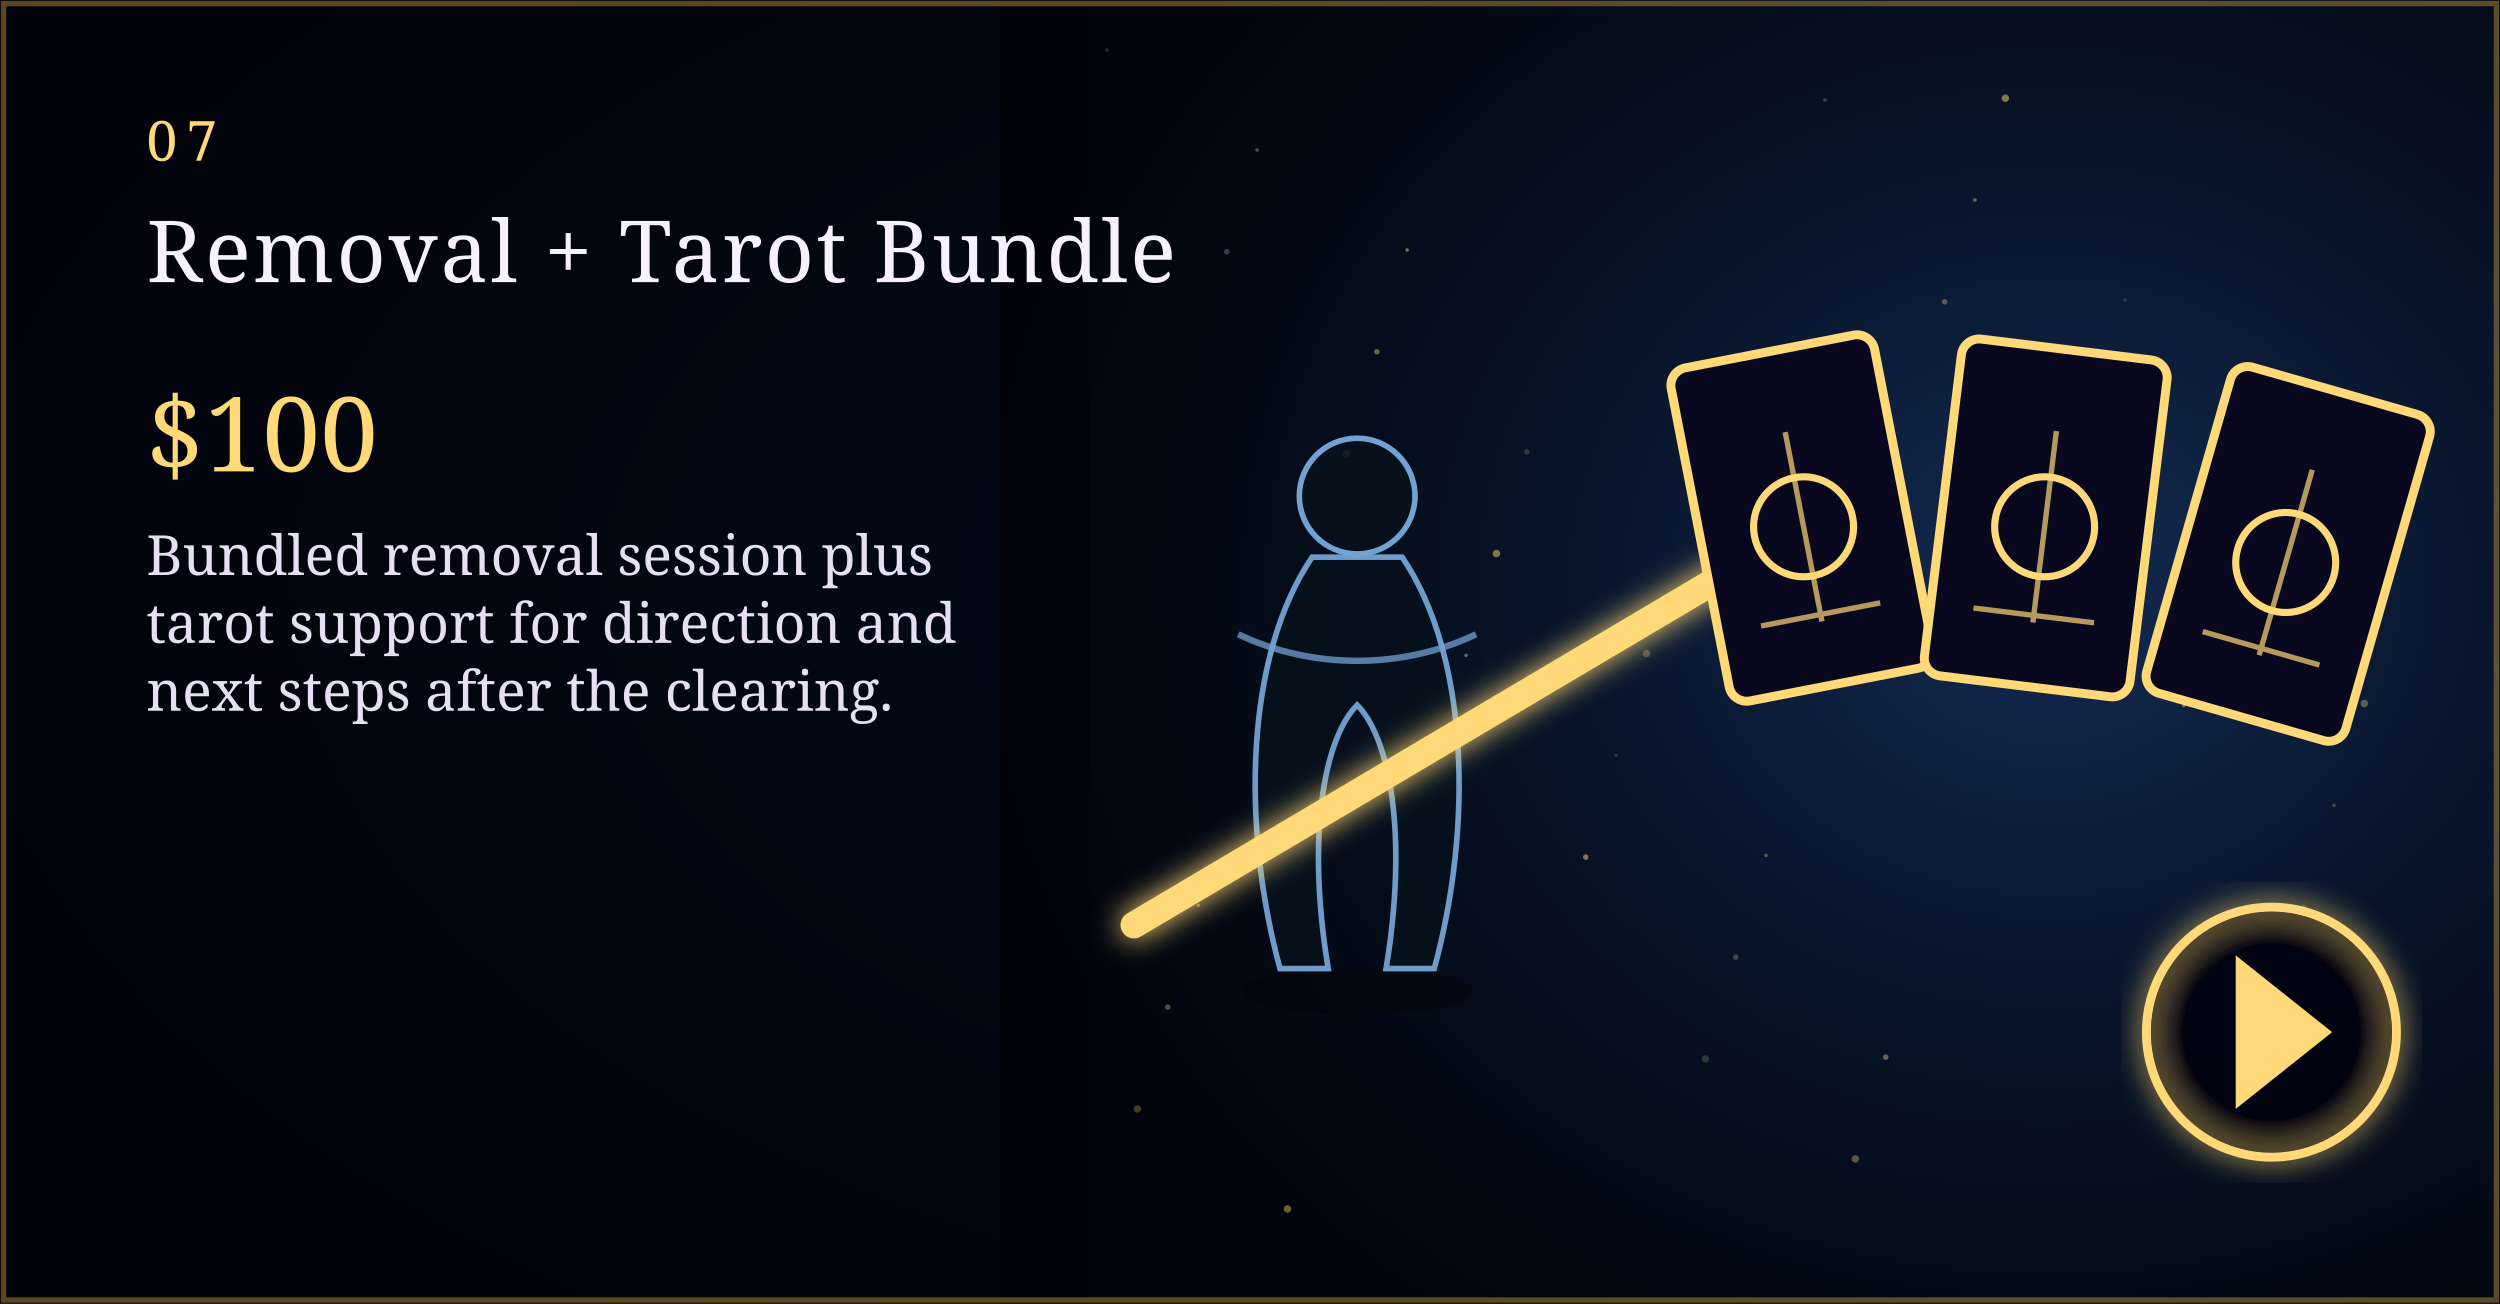
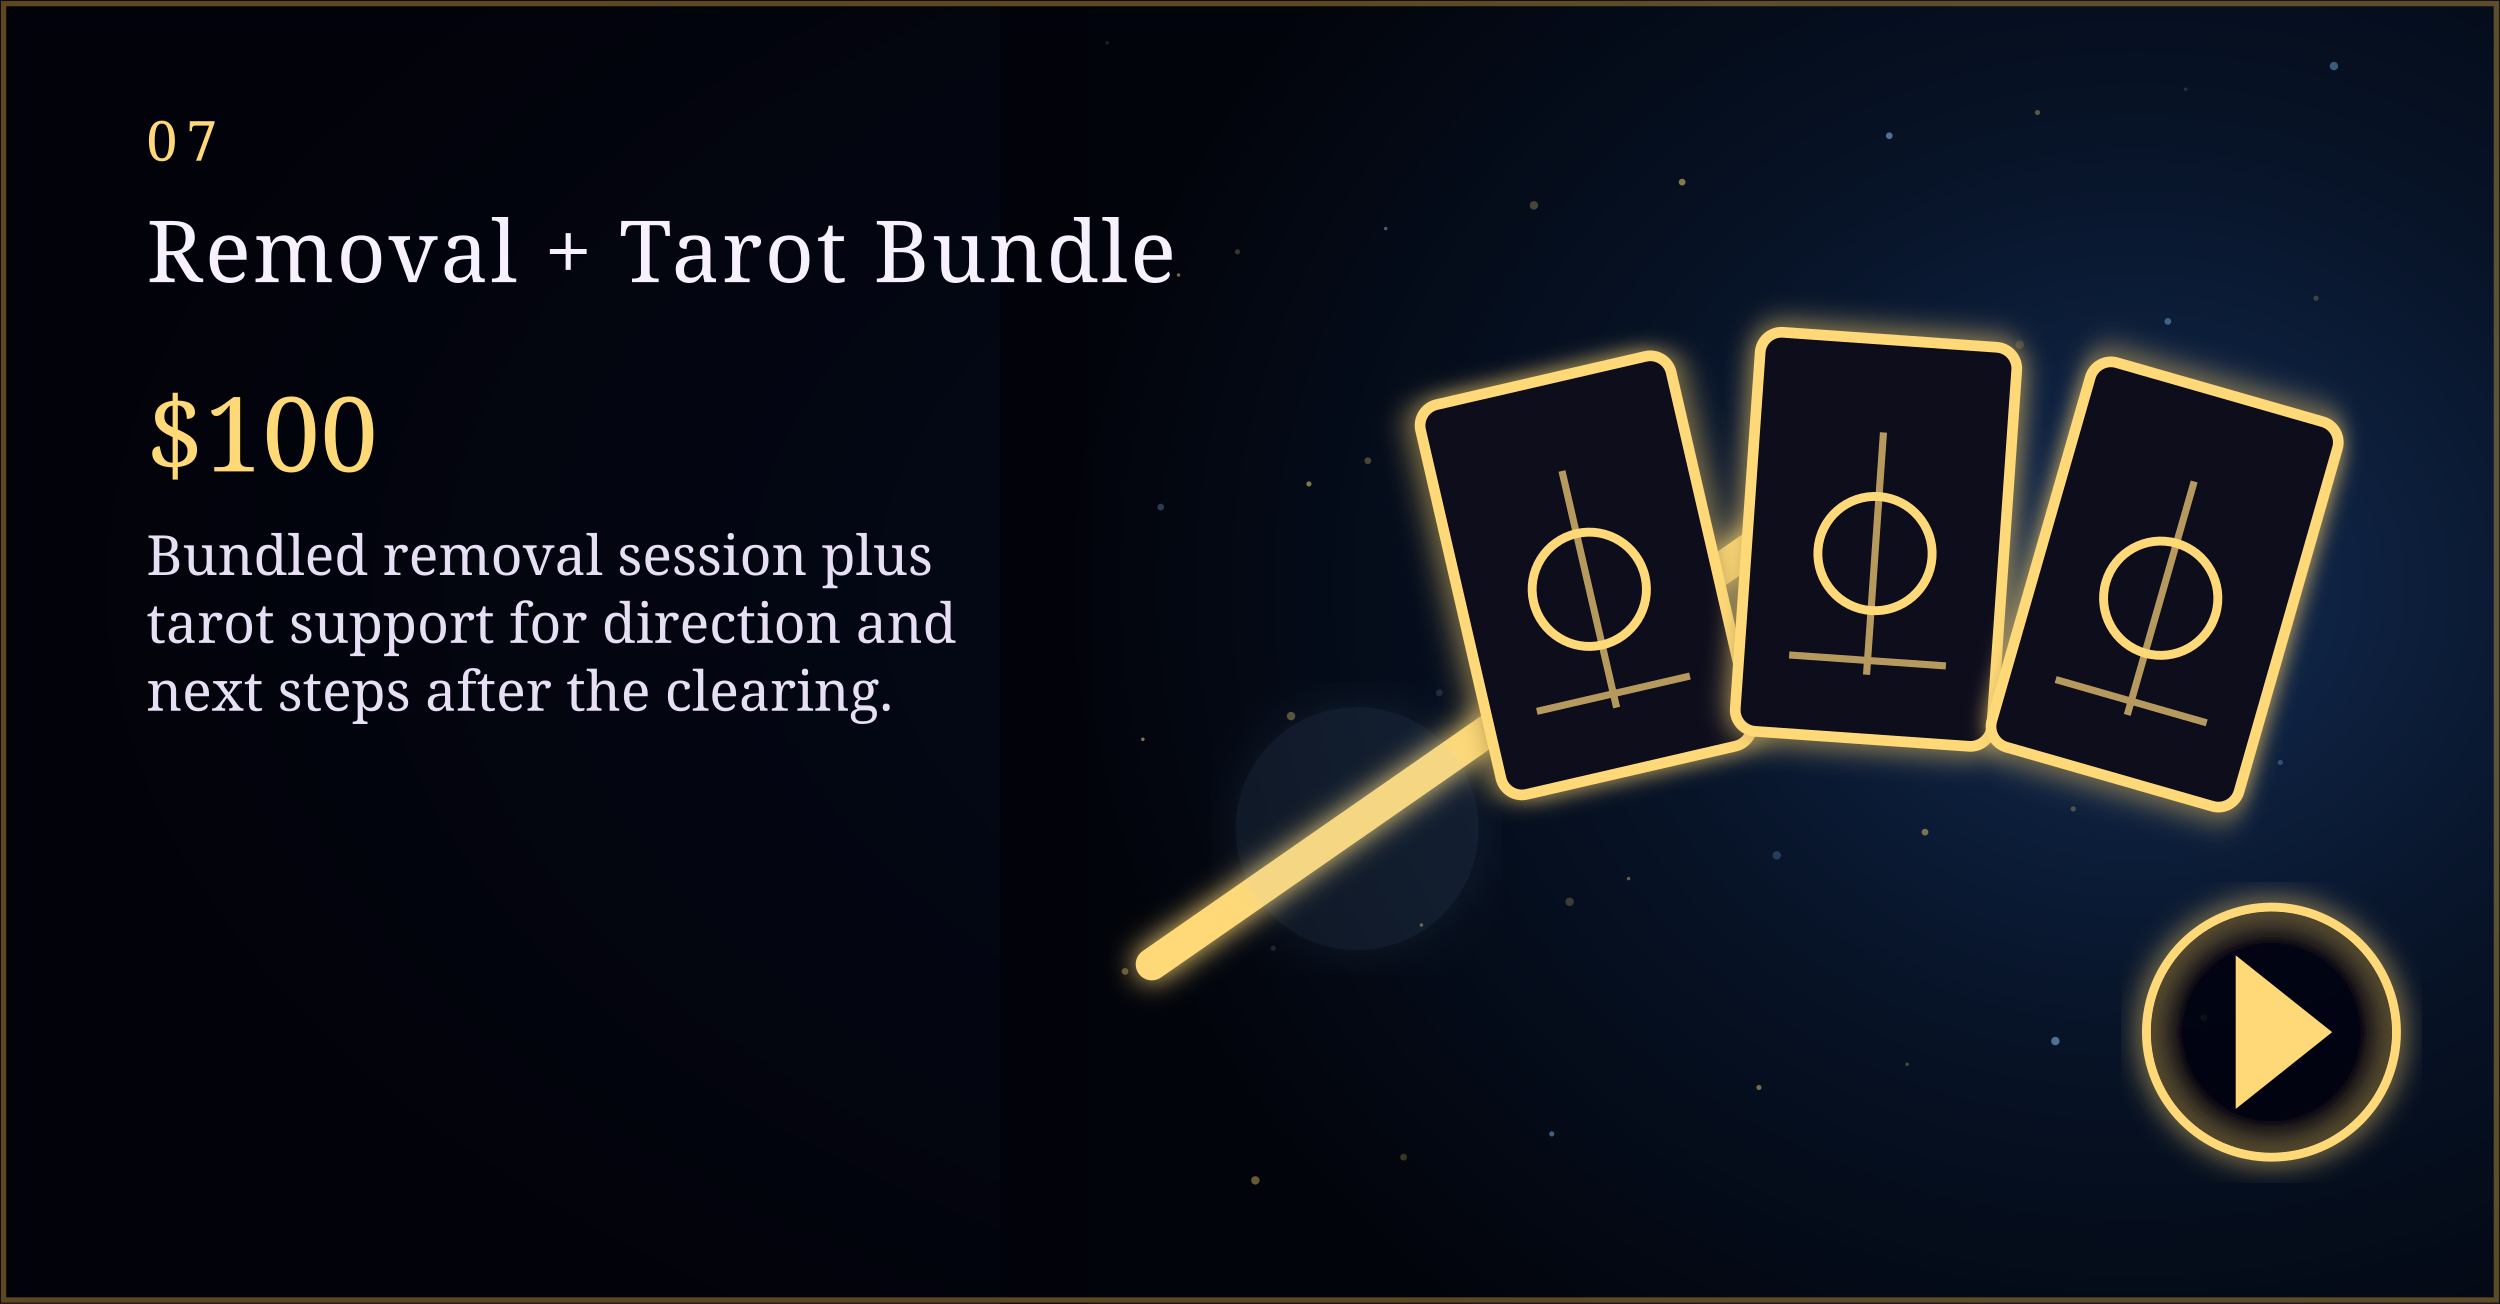
<svg xmlns="http://www.w3.org/2000/svg" viewBox="0 0 1400 730" width="1400" height="730">
  <defs>
-     <radialGradient id="artBg" cx="70%" cy="45%" r="72%">
+     <radialGradient id="artBg" cx="76%" cy="45%" r="72%">
      <stop offset="0" stop-color="#132b52" />
      <stop offset=".48" stop-color="#071327" />
      <stop offset="1" stop-color="#02040b" />
    </radialGradient>
    <radialGradient id="vortex" cx="50%" cy="50%" r="50%">
-       <stop offset="0" stop-color="#ffd977" stop-opacity=".22" />
-       <stop offset=".42" stop-color="#102447" stop-opacity=".72" />
+       <stop offset="0" stop-color="#ffd977" stop-opacity=".24" />
+       <stop offset=".42" stop-color="#102447" stop-opacity=".74" />
      <stop offset="1" stop-color="#01030b" stop-opacity="0" />
    </radialGradient>
    <filter id="goldGlow">
      <feGaussianBlur stdDeviation="8" result="b" />
      <feMerge>
        <feMergeNode in="b" />
        <feMergeNode in="SourceGraphic" />
      </feMerge>
    </filter>
-     <filter id="glow">
-       <feGaussianBlur stdDeviation="6" result="b" />
+     <filter id="blueGlow">
+       <feGaussianBlur stdDeviation="14" result="b" />
      <feMerge>
        <feMergeNode in="b" />
        <feMergeNode in="SourceGraphic" />
      </feMerge>
    </filter>
    <filter id="soft">
-       <feGaussianBlur stdDeviation="3" />
+       <feGaussianBlur stdDeviation="4" />
    </filter>
    <style>.title{fill:#f7f0ff;font-family:Cinzel,Georgia,serif;font-size:48px;letter-spacing:1.3px}.desc{fill:#e7e0f5;font-family:'EB Garamond',Georgia,serif;font-size:31px}.price{fill:#ffd977;font-family:'Cinzel Decorative',Georgia,serif;font-size:58px}</style>
  </defs>
  <rect width="1400" height="730" fill="#03040d" />
  <rect width="1400" height="730" fill="url(#artBg)" />
  <rect x="560" y="0" width="840" height="730" fill="url(#artBg)" />
-   <circle cx="620" cy="28" r="1.0" fill="#ffd977" opacity="0.18" />
-   <circle cx="687" cy="141" r="1.55" fill="#ffd977" opacity="0.26" />
-   <circle cx="754" cy="254" r="2.1" fill="#ffd977" opacity="0.34" />
-   <circle cx="821" cy="367" r="1.0" fill="#ffd977" opacity="0.42" />
-   <circle cx="888" cy="480" r="1.55" fill="#ffd977" opacity="0.50" />
-   <circle cx="955" cy="593" r="2.1" fill="#ffd977" opacity="0.18" />
-   <circle cx="1022" cy="56" r="1.0" fill="#ffd977" opacity="0.26" />
-   <circle cx="1089" cy="169" r="1.55" fill="#ffd977" opacity="0.34" />
-   <circle cx="1156" cy="282" r="2.1" fill="#ffd977" opacity="0.42" />
-   <circle cx="1223" cy="395" r="1.0" fill="#ffd977" opacity="0.50" />
-   <circle cx="1290" cy="508" r="1.55" fill="#ffd977" opacity="0.18" />
-   <circle cx="637" cy="621" r="2.1" fill="#ffd977" opacity="0.26" />
-   <circle cx="704" cy="84" r="1.0" fill="#ffd977" opacity="0.34" />
-   <circle cx="771" cy="197" r="1.55" fill="#ffd977" opacity="0.42" />
-   <circle cx="838" cy="310" r="2.1" fill="#ffd977" opacity="0.50" />
-   <circle cx="905" cy="423" r="1.0" fill="#ffd977" opacity="0.18" />
-   <circle cx="972" cy="536" r="1.55" fill="#ffd977" opacity="0.26" />
-   <circle cx="1039" cy="649" r="2.1" fill="#ffd977" opacity="0.34" />
-   <circle cx="1106" cy="112" r="1.0" fill="#ffd977" opacity="0.42" />
-   <circle cx="1173" cy="225" r="1.55" fill="#ffd977" opacity="0.50" />
-   <circle cx="1240" cy="338" r="2.1" fill="#ffd977" opacity="0.18" />
-   <circle cx="1307" cy="451" r="1.0" fill="#ffd977" opacity="0.26" />
-   <circle cx="654" cy="564" r="1.55" fill="#ffd977" opacity="0.34" />
-   <circle cx="721" cy="677" r="2.1" fill="#ffd977" opacity="0.42" />
-   <circle cx="788" cy="140" r="1.0" fill="#ffd977" opacity="0.50" />
-   <circle cx="855" cy="253" r="1.55" fill="#ffd977" opacity="0.18" />
-   <circle cx="922" cy="366" r="2.1" fill="#ffd977" opacity="0.26" />
-   <circle cx="989" cy="479" r="1.0" fill="#ffd977" opacity="0.34" />
-   <circle cx="1056" cy="592" r="1.55" fill="#ffd977" opacity="0.42" />
-   <circle cx="1123" cy="55" r="2.1" fill="#ffd977" opacity="0.50" />
-   <circle cx="1190" cy="168" r="1.0" fill="#ffd977" opacity="0.18" />
-   <circle cx="1257" cy="281" r="1.55" fill="#ffd977" opacity="0.26" />
-   <circle cx="1324" cy="394" r="2.1" fill="#ffd977" opacity="0.34" />
-   <circle cx="671" cy="507" r="1.0" fill="#ffd977" opacity="0.42" />
-   <g opacity="0.8">
-     <ellipse cx="760" cy="555.0" rx="64.8" ry="13.5" fill="#000" opacity=".35" />
-     <path d="M734.8 312.0 C697.0 367.8,695.2 463.2,716.8 542.4 L743.8 542.4 C731.2 466.8,742.0 412.8,760 394.8 C778.0 412.8,788.8 466.8,776.2 542.4 L803.2 542.4 C824.8 463.2,823.0 367.8,785.2 312.0 Z" fill="#06111b" stroke="#8ec7ff" stroke-width="3.15" opacity=".96" />
-     <circle cx="760" cy="277.8" r="32.4" fill="#06111b" stroke="#8ec7ff" stroke-width="3.15" />
-     <path d="M693.4 355.2 C734.8 375.0,785.2 375.0,826.6 355.2" fill="none" stroke="#8ec7ff" stroke-width="3.6" opacity=".74" />
+   <circle cx="620" cy="24" r="1.0" fill="#8ec7ff" opacity="0.16" />
+   <circle cx="693" cy="141" r="1.45" fill="#ffd977" opacity="0.22" />
+   <circle cx="766" cy="258" r="1.9" fill="#ffd977" opacity="0.28" />
+   <circle cx="839" cy="375" r="2.35" fill="#8ec7ff" opacity="0.34" />
+   <circle cx="912" cy="492" r="1.0" fill="#ffd977" opacity="0.40" />
+   <circle cx="985" cy="609" r="1.45" fill="#ffd977" opacity="0.46" />
+   <circle cx="1058" cy="76" r="1.9" fill="#8ec7ff" opacity="0.52" />
+   <circle cx="1131" cy="193" r="2.35" fill="#ffd977" opacity="0.16" />
+   <circle cx="1204" cy="310" r="1.0" fill="#ffd977" opacity="0.22" />
+   <circle cx="1277" cy="427" r="1.45" fill="#8ec7ff" opacity="0.28" />
+   <circle cx="630" cy="544" r="1.9" fill="#ffd977" opacity="0.34" />
+   <circle cx="703" cy="661" r="2.35" fill="#ffd977" opacity="0.40" />
+   <circle cx="776" cy="128" r="1.0" fill="#8ec7ff" opacity="0.46" />
+   <circle cx="849" cy="245" r="1.45" fill="#ffd977" opacity="0.52" />
+   <circle cx="922" cy="362" r="1.9" fill="#ffd977" opacity="0.16" />
+   <circle cx="995" cy="479" r="2.35" fill="#8ec7ff" opacity="0.22" />
+   <circle cx="1068" cy="596" r="1.0" fill="#ffd977" opacity="0.28" />
+   <circle cx="1141" cy="63" r="1.45" fill="#ffd977" opacity="0.34" />
+   <circle cx="1214" cy="180" r="1.9" fill="#8ec7ff" opacity="0.40" />
+   <circle cx="1287" cy="297" r="2.35" fill="#ffd977" opacity="0.46" />
+   <circle cx="640" cy="414" r="1.0" fill="#ffd977" opacity="0.52" />
+   <circle cx="713" cy="531" r="1.45" fill="#8ec7ff" opacity="0.16" />
+   <circle cx="786" cy="648" r="1.9" fill="#ffd977" opacity="0.22" />
+   <circle cx="859" cy="115" r="2.35" fill="#ffd977" opacity="0.28" />
+   <circle cx="932" cy="232" r="1.0" fill="#8ec7ff" opacity="0.34" />
+   <circle cx="1005" cy="349" r="1.45" fill="#ffd977" opacity="0.40" />
+   <circle cx="1078" cy="466" r="1.9" fill="#ffd977" opacity="0.46" />
+   <circle cx="1151" cy="583" r="2.35" fill="#8ec7ff" opacity="0.52" />
+   <circle cx="1224" cy="50" r="1.0" fill="#ffd977" opacity="0.16" />
+   <circle cx="1297" cy="167" r="1.45" fill="#ffd977" opacity="0.22" />
+   <circle cx="650" cy="284" r="1.9" fill="#8ec7ff" opacity="0.28" />
+   <circle cx="723" cy="401" r="2.35" fill="#ffd977" opacity="0.34" />
+   <circle cx="796" cy="518" r="1.0" fill="#ffd977" opacity="0.40" />
+   <circle cx="869" cy="635" r="1.45" fill="#8ec7ff" opacity="0.46" />
+   <circle cx="942" cy="102" r="1.9" fill="#ffd977" opacity="0.52" />
+   <circle cx="1015" cy="219" r="2.35" fill="#ffd977" opacity="0.16" />
+   <circle cx="1088" cy="336" r="1.0" fill="#8ec7ff" opacity="0.22" />
+   <circle cx="1161" cy="453" r="1.45" fill="#ffd977" opacity="0.28" />
+   <circle cx="1234" cy="570" r="1.9" fill="#ffd977" opacity="0.34" />
+   <circle cx="1307" cy="37" r="2.35" fill="#8ec7ff" opacity="0.40" />
+   <circle cx="660" cy="154" r="1.0" fill="#ffd977" opacity="0.46" />
+   <circle cx="733" cy="271" r="1.45" fill="#ffd977" opacity="0.52" />
+   <circle cx="806" cy="388" r="1.9" fill="#8ec7ff" opacity="0.16" />
+   <circle cx="879" cy="505" r="2.35" fill="#ffd977" opacity="0.22" />
+   <path d="M645 540 L1048 260" stroke="#ffd977" stroke-width="18" stroke-linecap="round" filter="url(#goldGlow)" />
+   <circle cx="760" cy="464" r="68" fill="#8ec7ff" opacity=".09" filter="url(#blueGlow)" />
+   <g transform="translate(890 330) rotate(-13)" filter="url(#goldGlow)">
+     <rect x="-72" y="-120" width="144" height="224" rx="12" fill="#09081f" stroke="#ffd977" stroke-width="6" />
+     <circle r="32" fill="none" stroke="#ffd977" stroke-width="5" />
+     <path d="M-44 60 H44 M0 -68 V68" stroke="#ffd977" stroke-width="4" opacity=".7" />
  </g>
-   <path d="M635 518 L1040 278" stroke="#ffd977" stroke-width="15" stroke-linecap="round" filter="url(#goldGlow)" />
-   <g transform="translate(1010 295) rotate(-11)">
-     <rect x="-58" y="-100" width="116" height="190" rx="10" fill="#09081f" stroke="#ffd977" stroke-width="5" />
-     <circle r="28" fill="none" stroke="#ffd977" stroke-width="4" />
-     <path d="M-34 50 H34 M0 -54 V54" stroke="#ffd977" stroke-width="3" opacity=".7" />
+   <g transform="translate(1050 310) rotate(4)" filter="url(#goldGlow)">
+     <rect x="-72" y="-120" width="144" height="224" rx="12" fill="#09081f" stroke="#ffd977" stroke-width="6" />
+     <circle r="32" fill="none" stroke="#ffd977" stroke-width="5" />
+     <path d="M-44 60 H44 M0 -68 V68" stroke="#ffd977" stroke-width="4" opacity=".7" />
  </g>
-   <g transform="translate(1145 295) rotate(7)">
-     <rect x="-58" y="-100" width="116" height="190" rx="10" fill="#09081f" stroke="#ffd977" stroke-width="5" />
-     <circle r="28" fill="none" stroke="#ffd977" stroke-width="4" />
-     <path d="M-34 50 H34 M0 -54 V54" stroke="#ffd977" stroke-width="3" opacity=".7" />
-   </g>
-   <g transform="translate(1280 315) rotate(16)">
-     <rect x="-58" y="-100" width="116" height="190" rx="10" fill="#09081f" stroke="#ffd977" stroke-width="5" />
-     <circle r="28" fill="none" stroke="#ffd977" stroke-width="4" />
-     <path d="M-34 50 H34 M0 -54 V54" stroke="#ffd977" stroke-width="3" opacity=".7" />
+   <g transform="translate(1210 335) rotate(16)" filter="url(#goldGlow)">
+     <rect x="-72" y="-120" width="144" height="224" rx="12" fill="#09081f" stroke="#ffd977" stroke-width="6" />
+     <circle r="32" fill="none" stroke="#ffd977" stroke-width="5" />
+     <path d="M-44 60 H44 M0 -68 V68" stroke="#ffd977" stroke-width="4" opacity=".7" />
  </g>
  <rect x="0" y="0" width="610" height="730" fill="rgba(2,3,10,.61)" />
  <rect x="2" y="2" width="1396" height="726" fill="none" stroke="#d9a642" stroke-opacity=".42" stroke-width="3" />
  <text x="82" y="90" fill="#ffd977" font-family="Cinzel, Georgia, serif" font-size="31" letter-spacing="5">07</text>
  <text x="82" y="158" class="title">Removal + Tarot Bundle</text>
  <text x="82" y="264" class="price">$100</text>
  <text x="82" y="322" class="desc">Bundled removal session plus</text>
  <text x="82" y="360" class="desc">tarot support for direction and</text>
  <text x="82" y="398" class="desc">next steps after the clearing.</text>
  <circle cx="1272" cy="578" r="70" fill="rgba(2,3,10,.58)" stroke="#ffd977" stroke-width="5" filter="url(#goldGlow)" />
  <polygon points="1252,535 1306,578 1252,621" fill="#ffd977" />
</svg>
